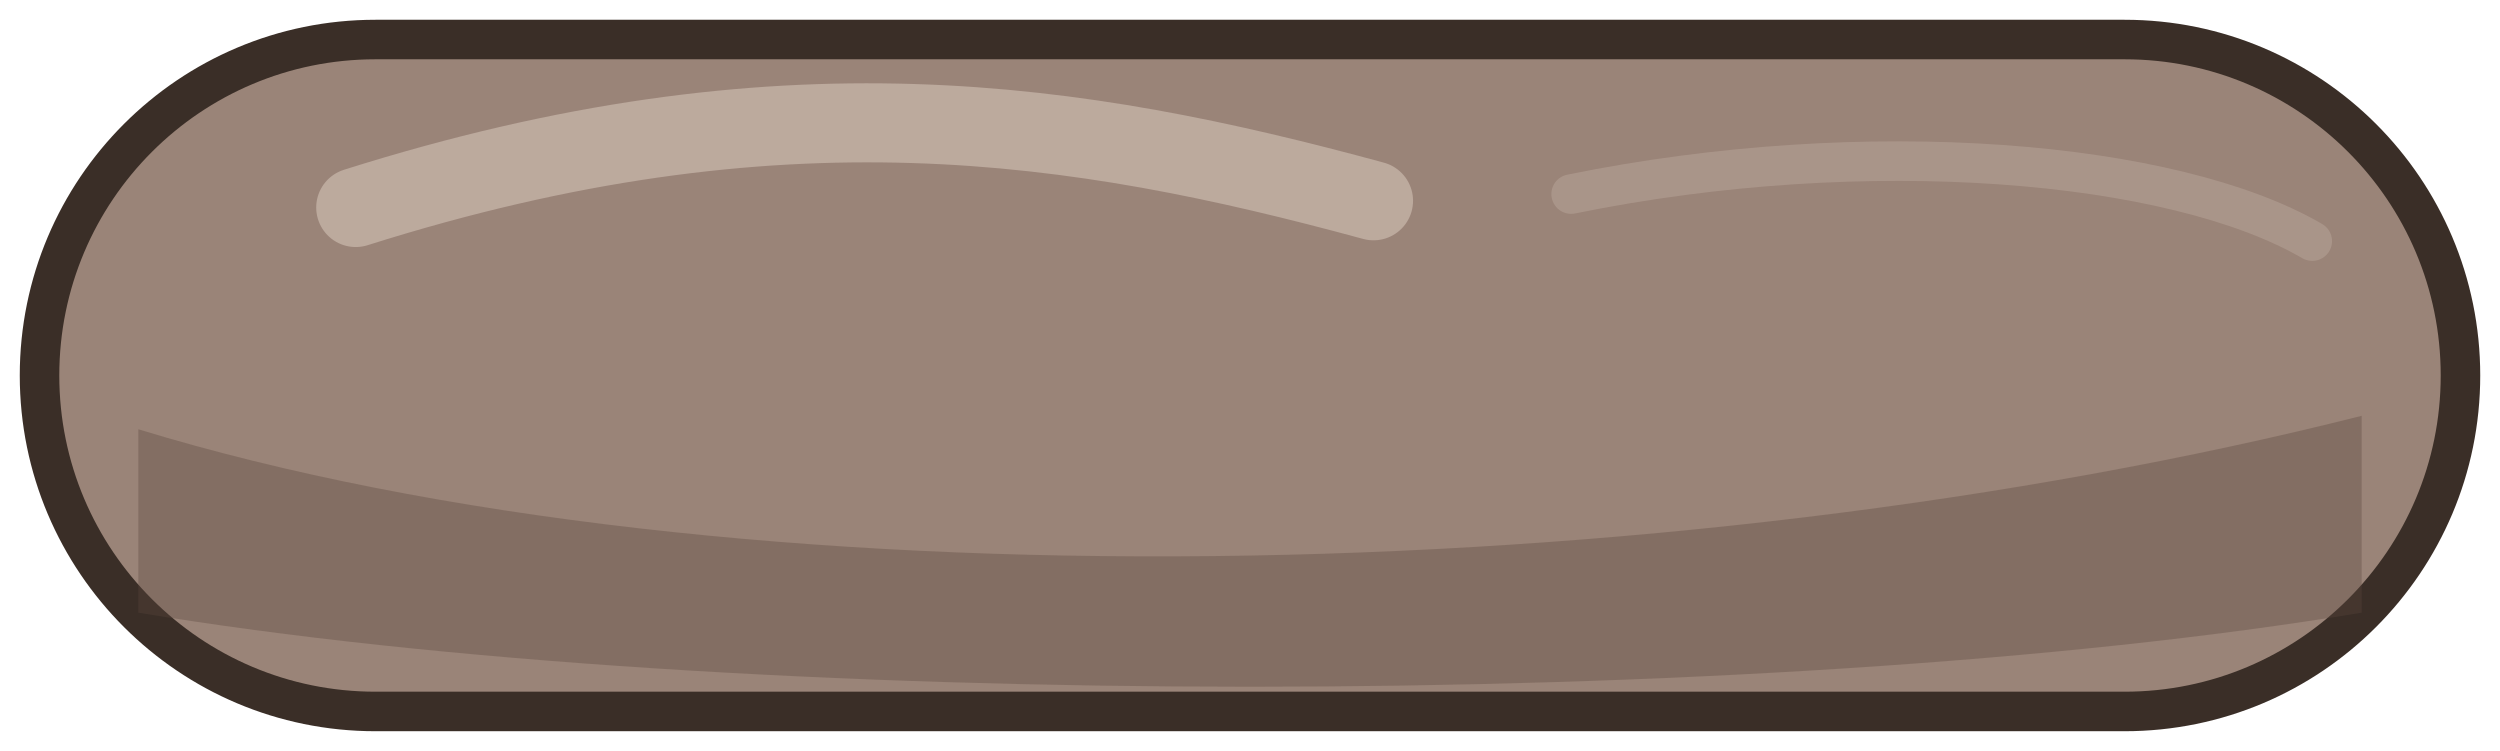
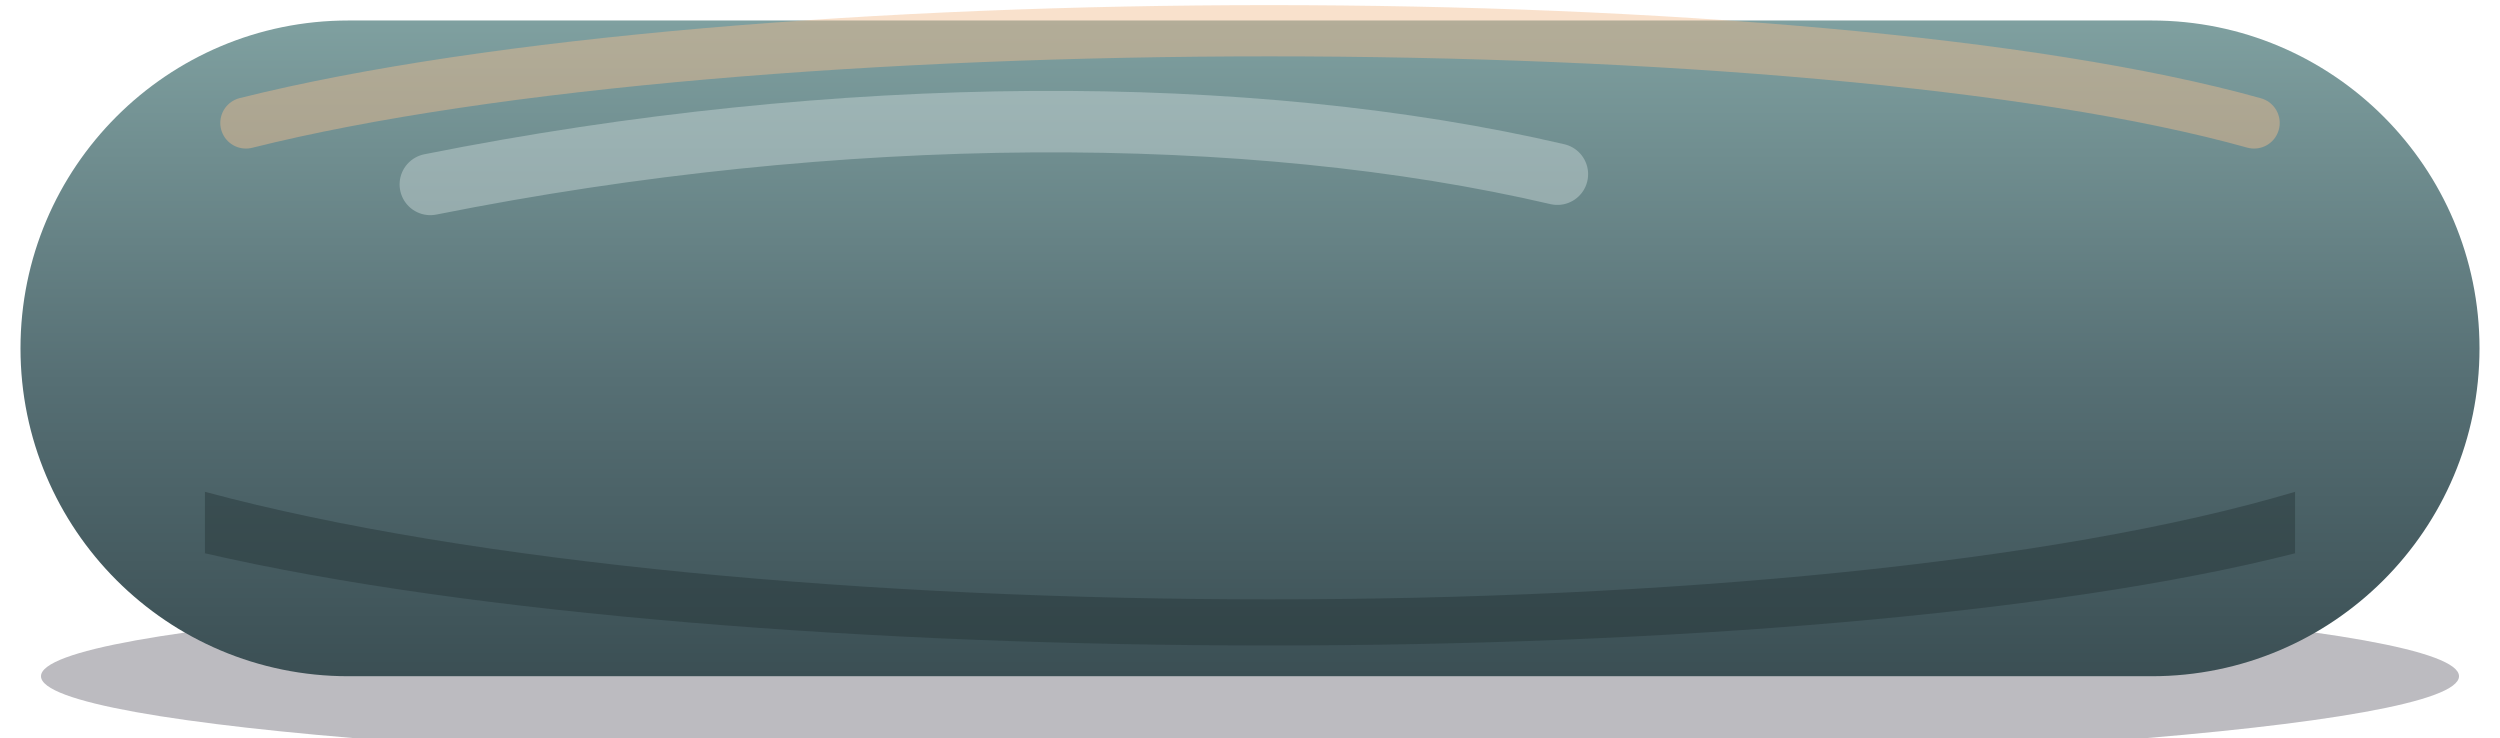
- <svg xmlns="http://www.w3.org/2000/svg" width="253" height="76" viewBox="-4 -4 253 76" role="img">
-   <rect x="0" y="0" width="245" height="68" rx="34" fill="#9A8478" stroke="#3A2E27" stroke-width="4" />
-   <path d="M10,39.44 C70,57.8 165,55.76 235,38.08 L235,58 C175,68 70,68 10,58 Z" fill="#5A463C" opacity=".35" />
-   <path d="M32,17 C75,3.4 105,8.16 135,16.32" fill="none" stroke="#D8C8BC" stroke-width="8" stroke-linecap="round" opacity=".55" />
-   <path d="M155,15.64 C185,9.52 216,12.24 230,20.4" fill="none" stroke="#D8C8BC" stroke-width="4" stroke-linecap="round" opacity=".25" />
+ <svg xmlns="http://www.w3.org/2000/svg" width="244" height="72" viewBox="-2 -2 244 72" role="img">
+   <defs>
+     <linearGradient id="g3" x1="0" y1="0" x2="0" y2="1">
+       <stop offset="0%" stop-color="#7FA0A0" />
+       <stop offset="55%" stop-color="#566F74" />
+       <stop offset="100%" stop-color="#3B4F54" />
+     </linearGradient>
+   </defs>
+   <ellipse cx="120" cy="64" rx="118" ry="9" fill="#0E0A1C" opacity="0.28" />
+   <rect x="0" y="0" width="240" height="64" rx="32" fill="url(#g3)" />
+   <path d="M22,10 C70,-2 175,-2 218,10" fill="none" stroke="#F2BC8E" stroke-width="5" stroke-linecap="round" opacity="0.45" />
+   <path d="M40,16 C80,8 120,8 150,15" fill="none" stroke="#CBDAD9" stroke-width="6" stroke-linecap="round" opacity="0.45" />
+   <path d="M18,46 C70,60 175,60 222,46 L222,52 C175,64 70,64 18,52 Z" fill="#243336" opacity="0.45" />
</svg>
